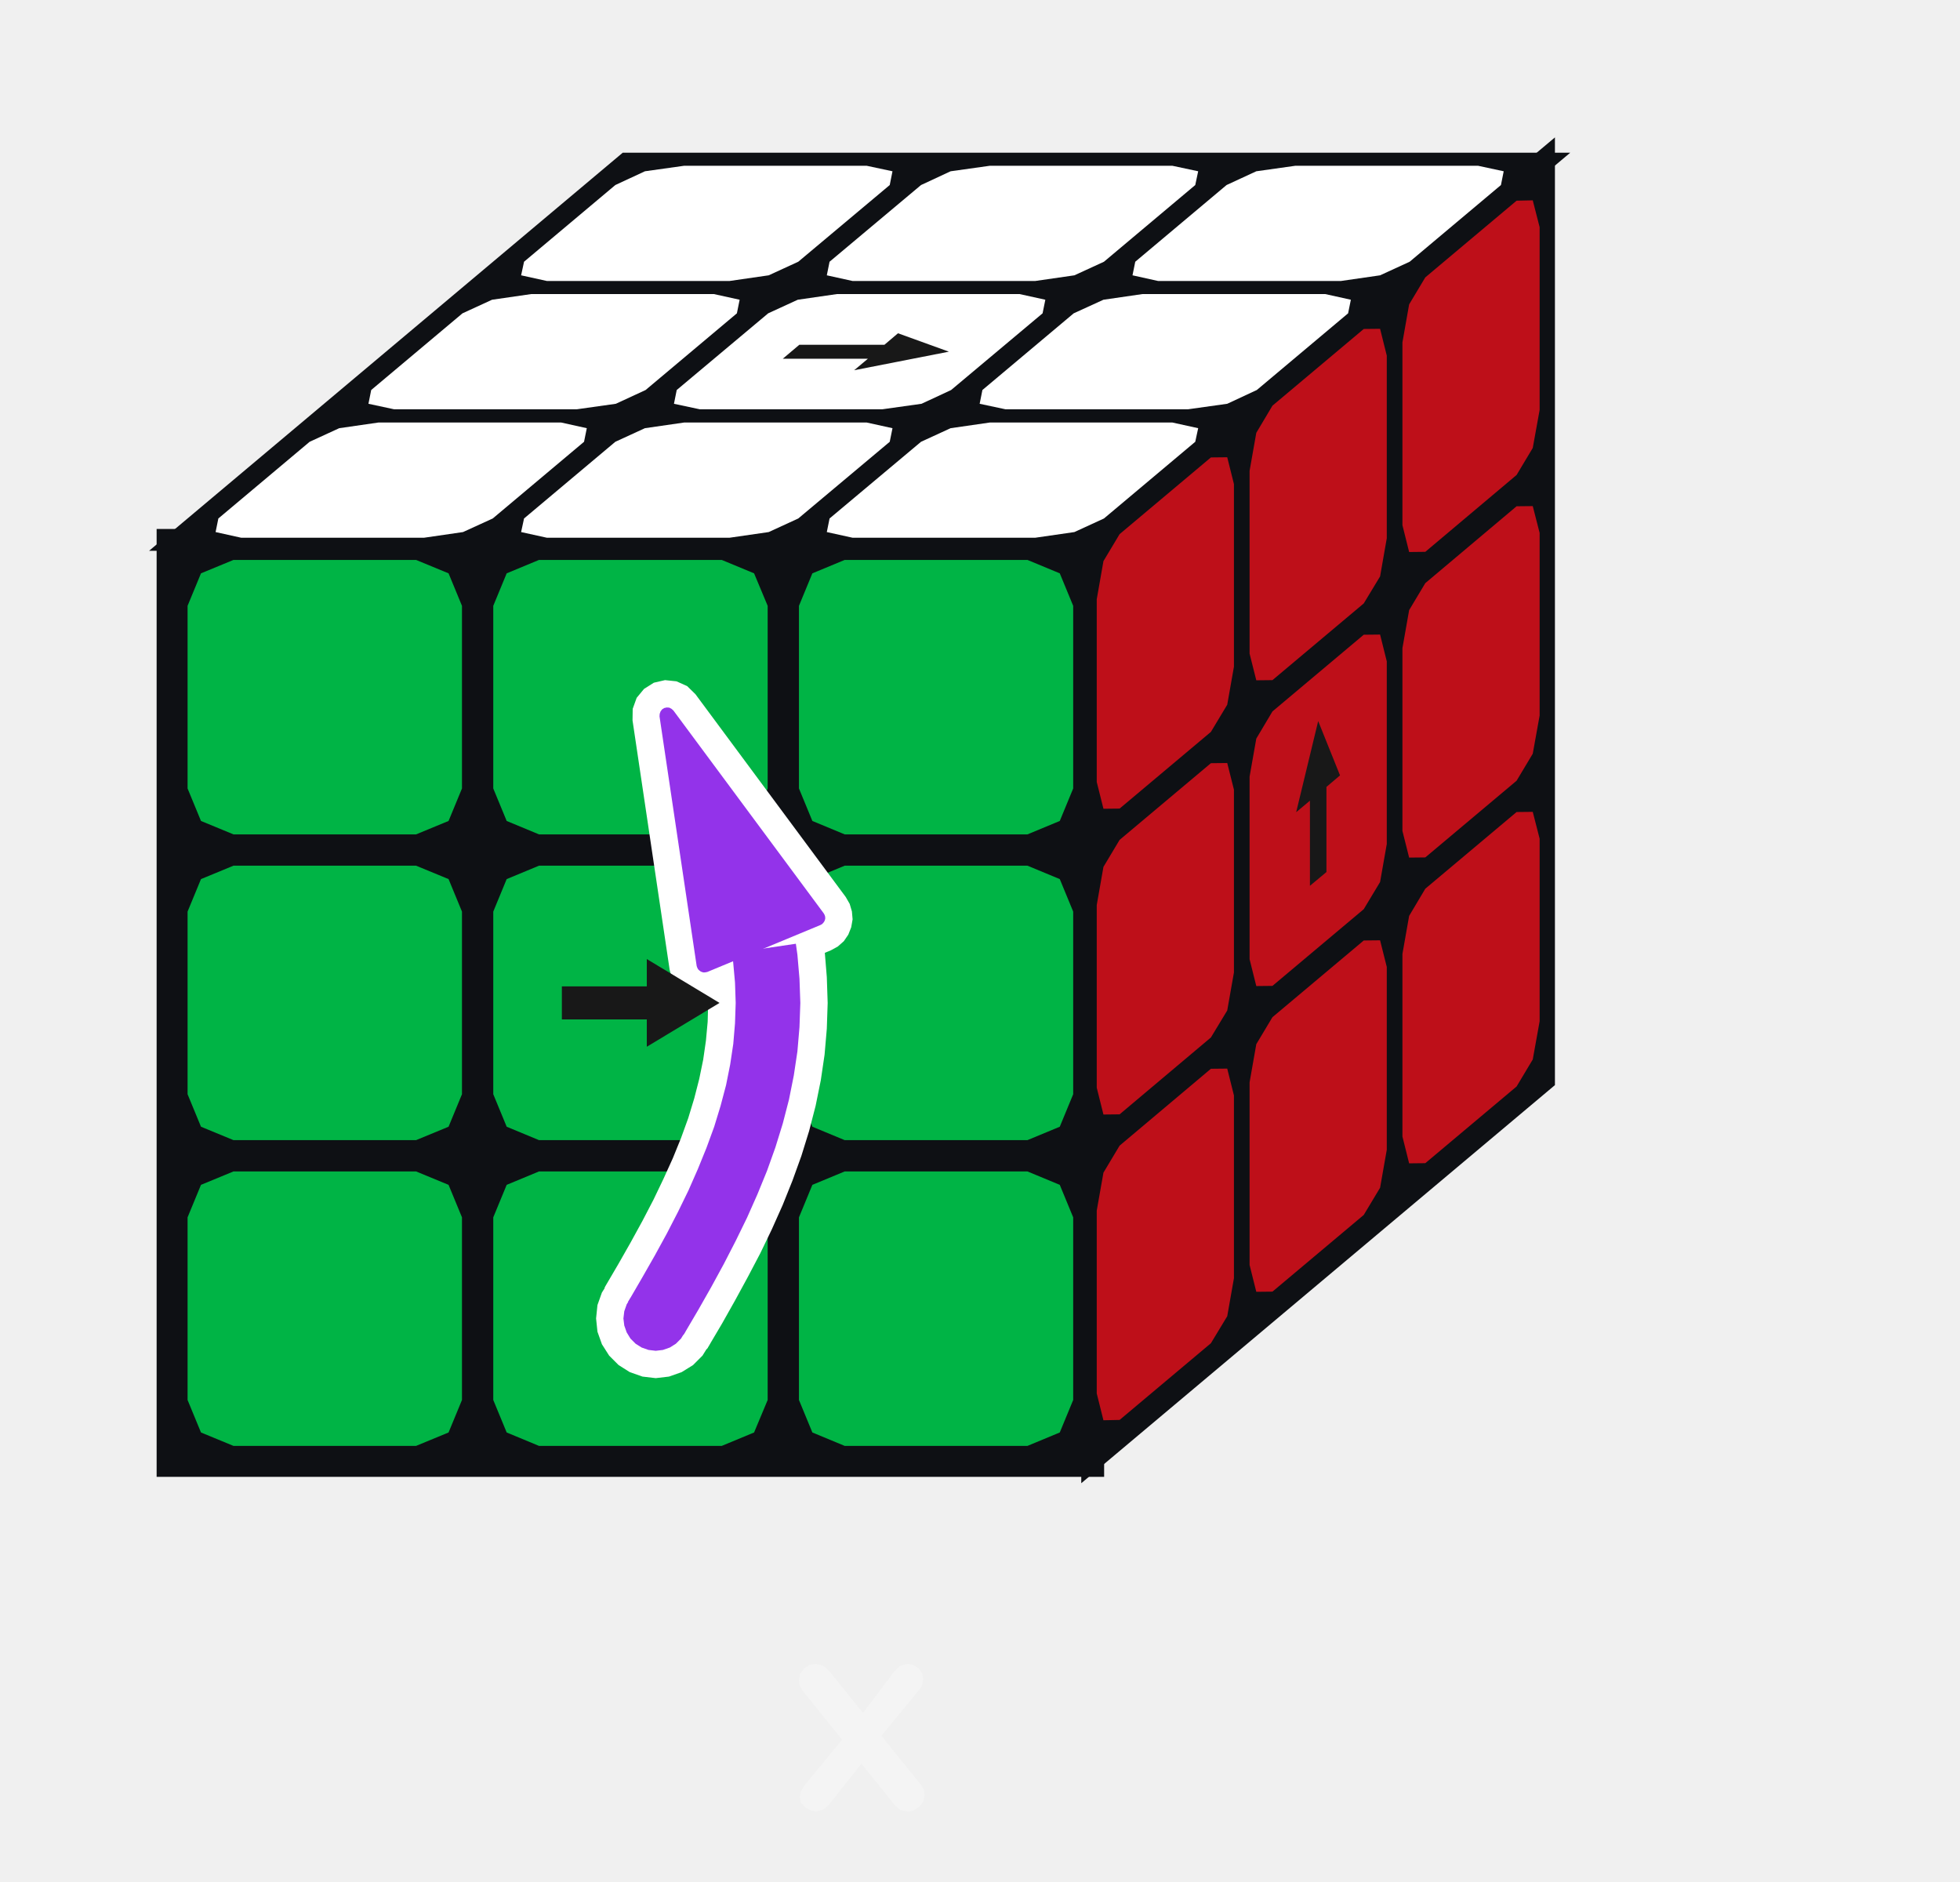
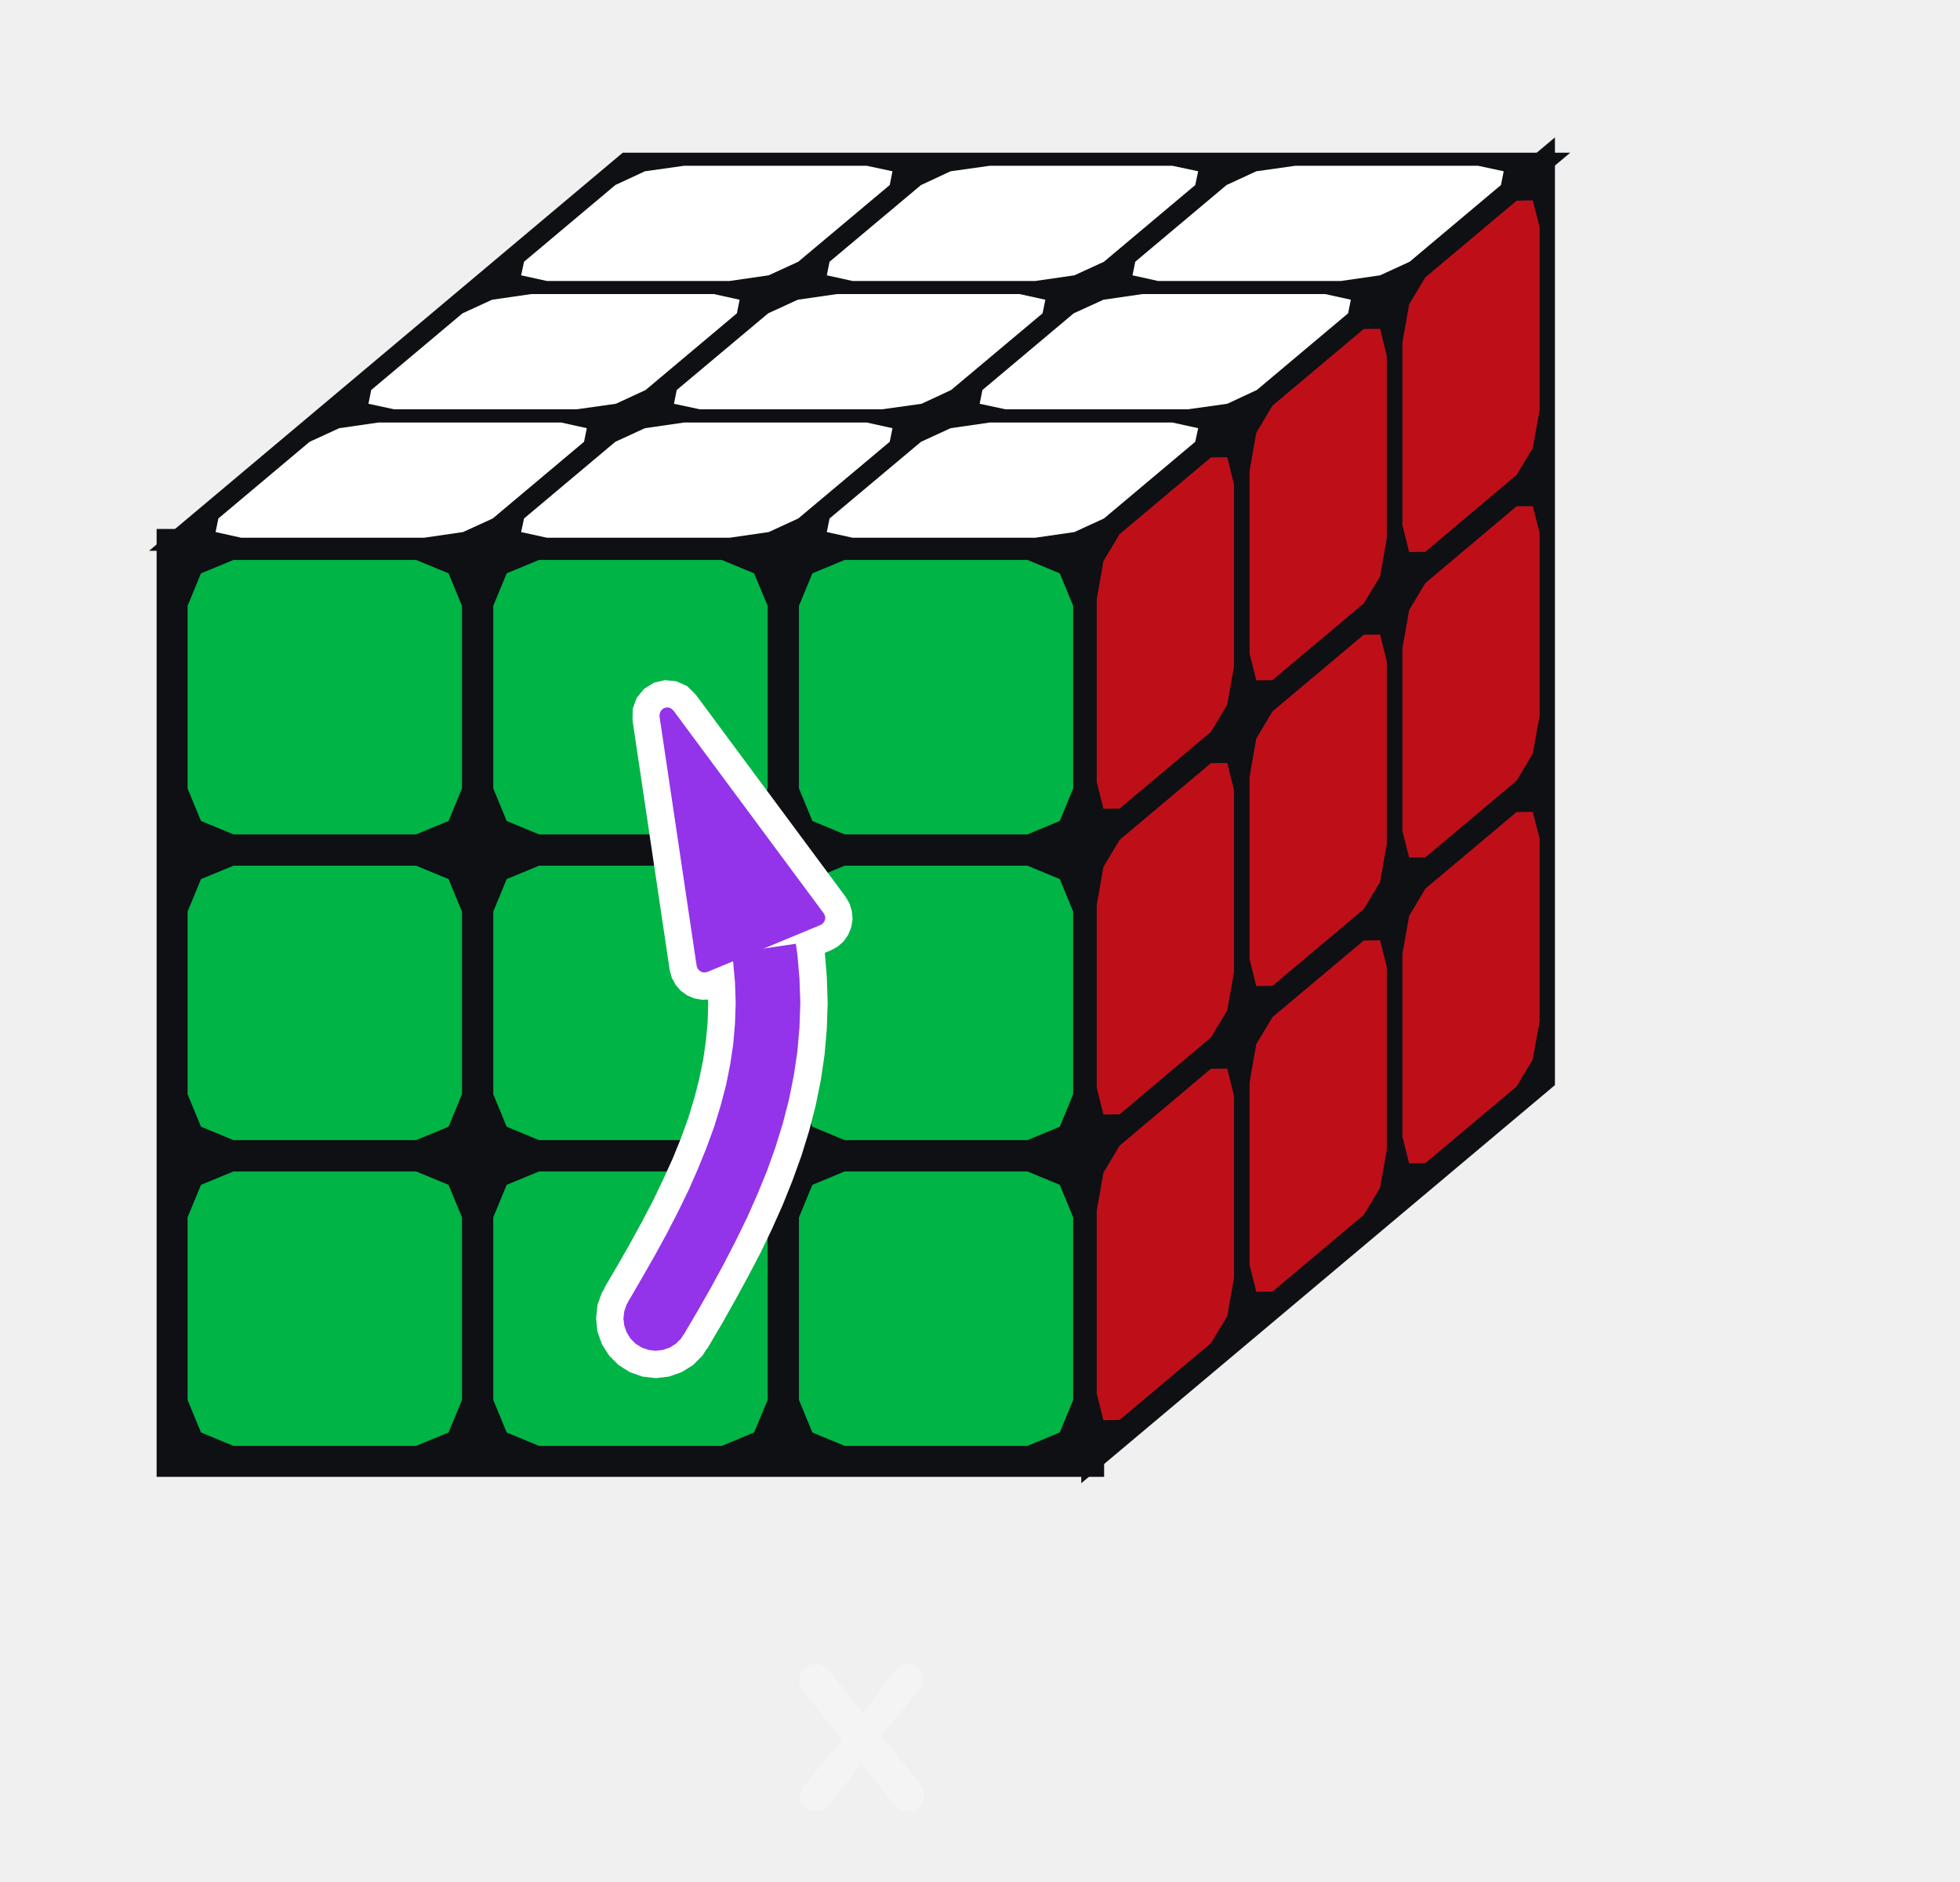
<svg xmlns="http://www.w3.org/2000/svg" viewBox="0 0 114.00 109.20" width="100" height="96">
  <polygon points="9.11,85.76 64.22,85.76 64.22,30.64 9.11,30.64" fill="#0e1014" />
  <polygon points="8.67,31.91 63.78,31.91 91.33,8.76 36.22,8.76" fill="#0e1014" />
  <polygon points="62.89,86.13 90.44,62.98 90.44,7.87 62.89,31.02" fill="#0e1014" />
  <polygon points="51.75,10.64 51.91,9.84 50.41,9.52 39.79,9.52 37.51,9.84 35.79,10.64 30.48,15.10 30.31,15.89 31.81,16.22 42.43,16.22 44.71,15.89 46.43,15.10" fill="#ffffff" />
  <polygon points="69.52,10.64 69.69,9.84 68.19,9.52 57.57,9.52 55.29,9.84 53.57,10.64 48.25,15.10 48.09,15.89 49.59,16.22 60.21,16.22 62.49,15.89 64.21,15.10" fill="#ffffff" />
  <polygon points="87.30,10.64 87.46,9.84 85.97,9.52 75.34,9.52 73.07,9.84 71.34,10.64 66.03,15.10 65.87,15.89 67.36,16.22 77.99,16.22 80.27,15.89 81.99,15.10" fill="#ffffff" />
  <polygon points="42.86,18.10 43.02,17.31 41.52,16.98 30.90,16.98 28.62,17.31 26.90,18.10 21.59,22.56 21.43,23.36 22.92,23.68 33.55,23.68 35.82,23.36 37.55,22.56" fill="#ffffff" />
  <polygon points="60.64,18.10 60.80,17.31 59.30,16.98 48.68,16.98 46.40,17.31 44.68,18.10 39.36,22.56 39.20,23.36 40.70,23.68 51.32,23.68 53.60,23.36 55.32,22.56" fill="#ffffff" />
  <polygon points="78.41,18.10 78.57,17.31 77.08,16.98 66.45,16.98 64.18,17.31 62.45,18.10 57.14,22.56 56.98,23.36 58.48,23.68 69.10,23.68 71.38,23.36 73.10,22.56" fill="#ffffff" />
  <polygon points="33.97,25.57 34.13,24.78 32.64,24.45 22.01,24.45 19.73,24.78 18.01,25.57 12.70,30.03 12.54,30.82 14.03,31.15 24.66,31.15 26.93,30.82 28.66,30.03" fill="#ffffff" />
  <polygon points="51.75,25.57 51.91,24.78 50.41,24.45 39.79,24.45 37.51,24.78 35.79,25.57 30.48,30.03 30.31,30.82 31.81,31.15 42.43,31.15 44.71,30.82 46.43,30.03" fill="#ffffff" />
  <polygon points="69.52,25.57 69.69,24.78 68.19,24.45 57.57,24.45 55.29,24.78 53.57,25.57 48.25,30.03 48.09,30.82 49.59,31.15 60.21,31.15 62.49,30.82 64.21,30.03" fill="#ffffff" />
  <polygon points="71.77,28.03 71.38,26.47 70.43,26.48 65.12,30.94 64.18,32.51 63.79,34.73 63.79,45.35 64.18,46.91 65.12,46.90 70.43,42.44 71.38,40.86 71.77,38.65" fill="#be0f19" />
  <polygon points="80.66,20.56 80.27,19.00 79.32,19.01 74.01,23.47 73.07,25.05 72.68,27.26 72.68,37.89 73.07,39.44 74.01,39.43 79.32,34.97 80.27,33.40 80.66,31.18" fill="#be0f19" />
  <polygon points="89.55,13.09 89.15,11.53 88.21,11.55 82.90,16.01 81.96,17.58 81.57,19.79 81.57,30.42 81.96,31.98 82.90,31.97 88.21,27.50 89.15,25.93 89.55,23.72" fill="#be0f19" />
  <polygon points="71.77,45.80 71.38,44.25 70.43,44.26 65.12,48.72 64.18,50.29 63.79,52.51 63.79,63.13 64.18,64.69 65.12,64.68 70.43,60.21 71.38,58.64 71.77,56.43" fill="#be0f19" />
  <polygon points="80.66,38.34 80.27,36.78 79.32,36.79 74.01,41.25 73.07,42.83 72.68,45.04 72.68,55.66 73.07,57.22 74.01,57.21 79.32,52.75 80.27,51.17 80.66,48.96" fill="#be0f19" />
  <polygon points="89.55,30.87 89.15,29.31 88.21,29.32 82.90,33.79 81.96,35.36 81.57,37.57 81.57,48.20 81.96,49.75 82.90,49.74 88.21,45.28 89.15,43.71 89.55,41.49" fill="#be0f19" />
  <polygon points="71.77,63.58 71.38,62.02 70.43,62.03 65.12,66.50 64.18,68.07 63.79,70.28 63.79,80.91 64.18,82.47 65.12,82.45 70.43,77.99 71.38,76.42 71.77,74.21" fill="#be0f19" />
  <polygon points="80.66,56.11 80.27,54.56 79.32,54.57 74.01,59.03 73.07,60.60 72.68,62.82 72.68,73.44 73.07,75.00 74.01,74.99 79.32,70.53 80.27,68.95 80.66,66.74" fill="#be0f19" />
  <polygon points="89.55,48.65 89.15,47.09 88.21,47.10 82.90,51.56 81.96,53.14 81.57,55.35 81.57,65.97 81.96,67.53 82.90,67.52 88.21,63.06 89.15,61.49 89.55,59.27" fill="#be0f19" />
  <polygon points="26.87,35.11 26.09,33.22 24.20,32.44 13.58,32.44 11.69,33.22 10.91,35.11 10.91,45.73 11.69,47.62 13.58,48.40 24.20,48.40 26.09,47.62 26.87,45.73" fill="#00b445" />
  <polygon points="44.65,35.11 43.86,33.22 41.98,32.44 31.35,32.44 29.47,33.22 28.69,35.11 28.69,45.73 29.47,47.62 31.35,48.40 41.98,48.40 43.86,47.62 44.65,45.73" fill="#00b445" />
  <polygon points="62.42,35.11 61.64,33.22 59.76,32.44 49.13,32.44 47.25,33.22 46.47,35.11 46.47,45.73 47.25,47.62 49.13,48.40 59.76,48.40 61.64,47.62 62.42,45.73" fill="#00b445" />
  <polygon points="26.87,52.89 26.09,51.00 24.20,50.22 13.58,50.22 11.69,51.00 10.91,52.89 10.91,63.51 11.69,65.40 13.58,66.18 24.20,66.18 26.09,65.40 26.87,63.51" fill="#00b445" />
  <polygon points="44.65,52.89 43.86,51.00 41.98,50.22 31.35,50.22 29.47,51.00 28.69,52.89 28.69,63.51 29.47,65.40 31.35,66.18 41.98,66.18 43.86,65.40 44.65,63.51" fill="#00b445" />
  <polygon points="62.42,52.89 61.64,51.00 59.76,50.22 49.13,50.22 47.25,51.00 46.47,52.89 46.47,63.51 47.25,65.40 49.13,66.18 59.76,66.18 61.64,65.40 62.42,63.51" fill="#00b445" />
  <polygon points="26.87,70.67 26.09,68.78 24.20,68.00 13.58,68.00 11.69,68.78 10.91,70.67 10.91,81.29 11.69,83.18 13.58,83.96 24.20,83.96 26.09,83.18 26.87,81.29" fill="#00b445" />
  <polygon points="44.65,70.67 43.86,68.78 41.98,68.00 31.35,68.00 29.47,68.78 28.69,70.67 28.69,81.29 29.47,83.18 31.35,83.96 41.98,83.96 43.86,83.18 44.65,81.29" fill="#00b445" />
  <polygon points="62.42,70.67 61.64,68.78 59.76,68.00 49.13,68.00 47.25,68.78 46.47,70.67 46.47,81.29 47.25,83.18 49.13,83.96 59.76,83.96 61.64,83.18 62.42,81.29" fill="#00b445" />
  <polygon points="35.16,74.77 35.23,74.64 35.98,73.36 36.69,72.11 37.37,70.87 38.01,69.64 38.59,68.43 39.13,67.24 39.61,66.06 40.03,64.90 40.38,63.75 40.67,62.62 40.90,61.50 41.06,60.39 41.16,59.30 41.19,58.20 41.16,57.10 41.06,55.97 40.99,55.54 47.87,54.53 47.97,55.23 48.09,56.70 48.14,58.20 48.09,59.70 47.96,61.21 47.74,62.70 47.44,64.18 47.06,65.65 46.61,67.10 46.09,68.54 45.52,69.96 44.89,71.37 44.22,72.76 43.50,74.13 42.76,75.49 42.00,76.84 41.22,78.16 41.12,78.33" fill="#ffffff" />
  <polygon points="41.61,76.55 41.53,75.77 41.27,75.04 40.86,74.38 40.31,73.83 39.65,73.42 38.91,73.16 38.14,73.07 37.37,73.16 36.63,73.42 35.98,73.83 35.43,74.38 35.01,75.04 34.75,75.77 34.67,76.55 34.75,77.32 35.01,78.05 35.43,78.71 35.98,79.26 36.63,79.67 37.37,79.93 38.14,80.02 38.91,79.93 39.65,79.67 40.31,79.26 40.86,78.71 41.27,78.05 41.53,77.32" fill="#ffffff" />
  <polygon points="41.75,57.87 41.31,58.00 40.85,58.02 40.39,57.94 39.96,57.76 39.59,57.49 39.29,57.14 39.07,56.73 38.95,56.28 36.79,41.77 36.80,41.10 37.03,40.46 37.46,39.94 38.03,39.58 38.68,39.43 39.35,39.50 39.97,39.78 40.45,40.25 49.19,52.04 49.42,52.44 49.55,52.88 49.59,53.34 49.51,53.80 49.34,54.23 49.08,54.61 48.73,54.92 48.33,55.14" fill="#ffffff" />
  <polygon points="36.53,75.58 36.61,75.45 37.36,74.16 38.09,72.88 38.78,71.62 39.43,70.36 40.04,69.11 40.59,67.86 41.09,66.63 41.54,65.40 41.91,64.19 42.23,62.98 42.47,61.78 42.65,60.58 42.75,59.39 42.79,58.20 42.75,57.01 42.64,55.80 42.57,55.31 46.29,54.76 46.38,55.40 46.50,56.79 46.55,58.20 46.50,59.61 46.38,61.02 46.17,62.42 45.89,63.82 45.53,65.21 45.10,66.60 44.61,67.97 44.05,69.34 43.45,70.69 42.79,72.04 42.10,73.38 41.37,74.72 40.62,76.04 39.85,77.35 39.75,77.51" fill="#9333ea" />
  <polygon points="40.02,76.55 39.97,76.13 39.83,75.73 39.61,75.37 39.31,75.08 38.96,74.85 38.56,74.71 38.14,74.67 37.72,74.71 37.32,74.85 36.97,75.08 36.67,75.37 36.45,75.73 36.31,76.13 36.26,76.55 36.31,76.96 36.45,77.36 36.67,77.72 36.97,78.02 37.32,78.24 37.72,78.38 38.14,78.43 38.56,78.38 38.96,78.24 39.31,78.02 39.61,77.72 39.83,77.36 39.97,76.96" fill="#9333ea" />
  <polygon points="41.14,56.40 41.04,56.42 40.94,56.43 40.84,56.41 40.75,56.37 40.67,56.31 40.60,56.24 40.55,56.14 40.52,56.05 38.36,41.54 38.37,41.39 38.42,41.25 38.51,41.13 38.64,41.05 38.78,41.02 38.93,41.03 39.06,41.10 39.17,41.20 47.91,52.99 47.96,53.08 47.99,53.17 48.00,53.28 47.98,53.38 47.94,53.47 47.88,53.55 47.81,53.62 47.72,53.67" fill="#9333ea" />
  <polygon points="47.44,96.64 47.87,96.74 48.22,97.04 53.57,103.68 53.73,103.95 53.78,104.26 53.70,104.63 53.47,104.94 53.15,105.16 52.80,105.23 52.37,105.13 52.02,104.82 46.67,98.18 46.51,97.90 46.46,97.60 46.54,97.22 46.76,96.91 47.08,96.70" fill="#f4f4f4" />
  <polygon points="47.46,105.22 47.14,105.15 46.82,104.97 46.59,104.70 46.51,104.37 46.58,104.06 46.75,103.76 49.20,100.77 50.16,102.37 48.22,104.82 47.88,105.11" fill="#f4f4f4" />
  <polygon points="52.78,96.64 53.14,96.70 53.43,96.90 53.63,97.18 53.70,97.50 53.68,97.66 53.65,97.82 53.58,97.98 53.47,98.13 51.06,101.07 50.05,99.68 52.02,97.07 52.37,96.74" fill="#f4f4f4" />
-   <polygon points="55.19,20.33 52.23,19.26 51.44,19.93 46.49,19.93 45.53,20.74 50.48,20.74 49.68,21.41" fill="#181818" />
-   <polygon points="76.67,41.81 75.39,47.11 76.19,46.44 76.19,51.39 77.15,50.59 77.15,45.64 77.94,44.97" fill="#181818" />
-   <polygon points="41.85,58.20 37.62,55.65 37.62,57.24 32.68,57.24 32.68,59.16 37.62,59.16 37.62,60.75" fill="#181818" />
</svg>
